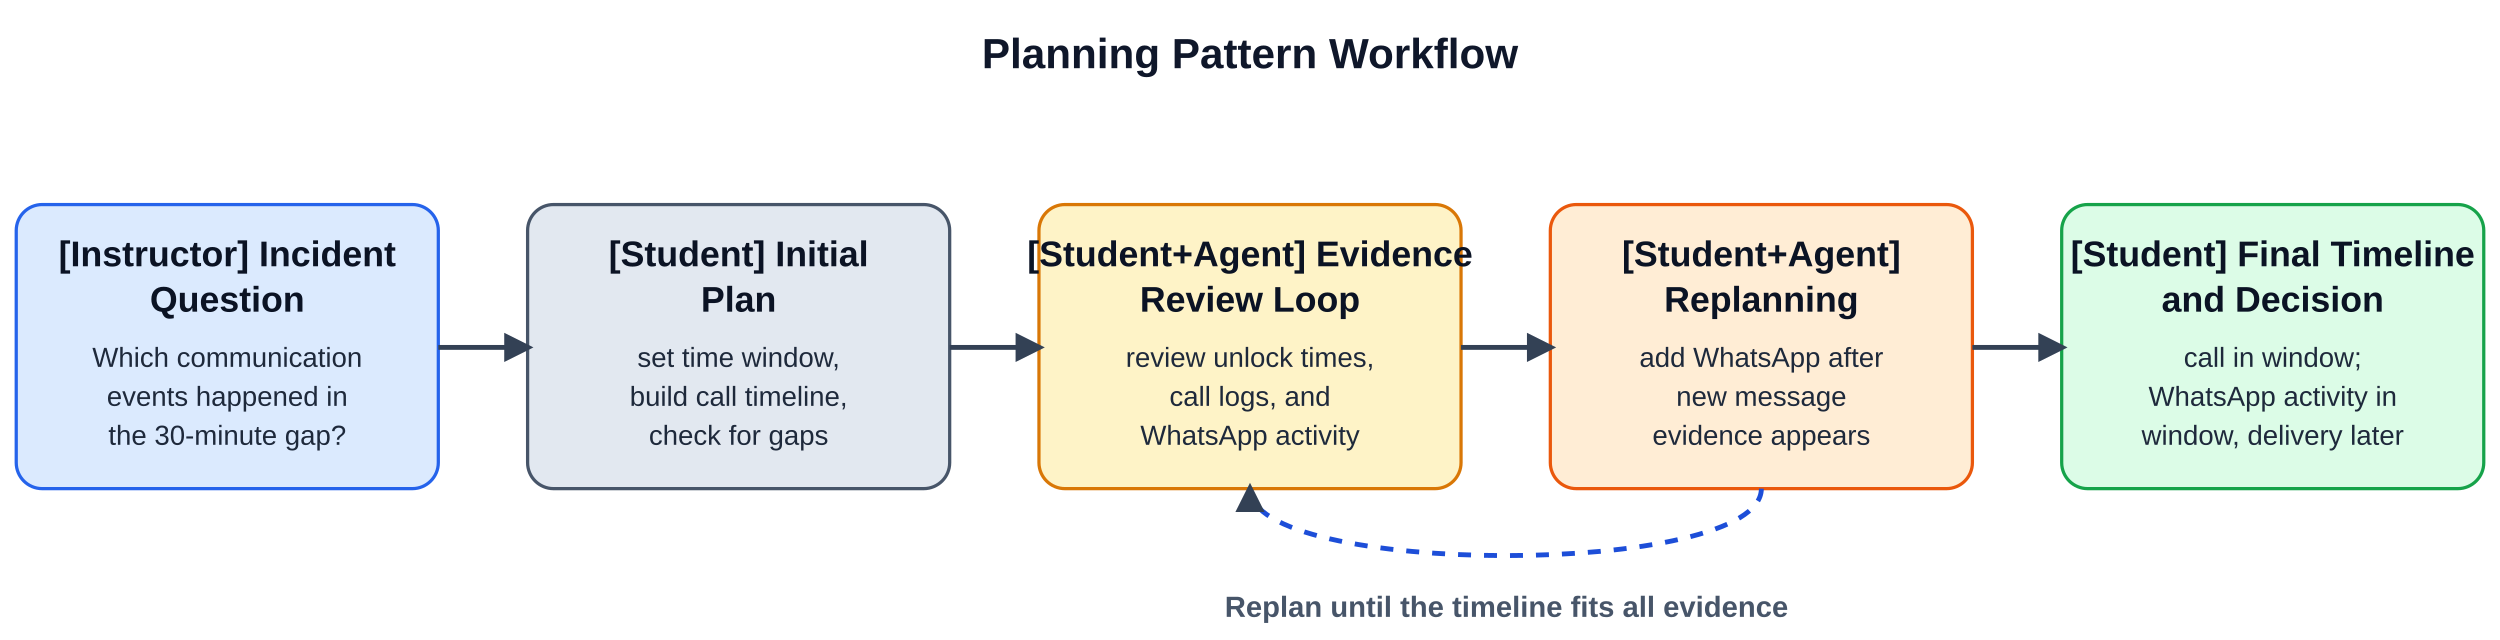
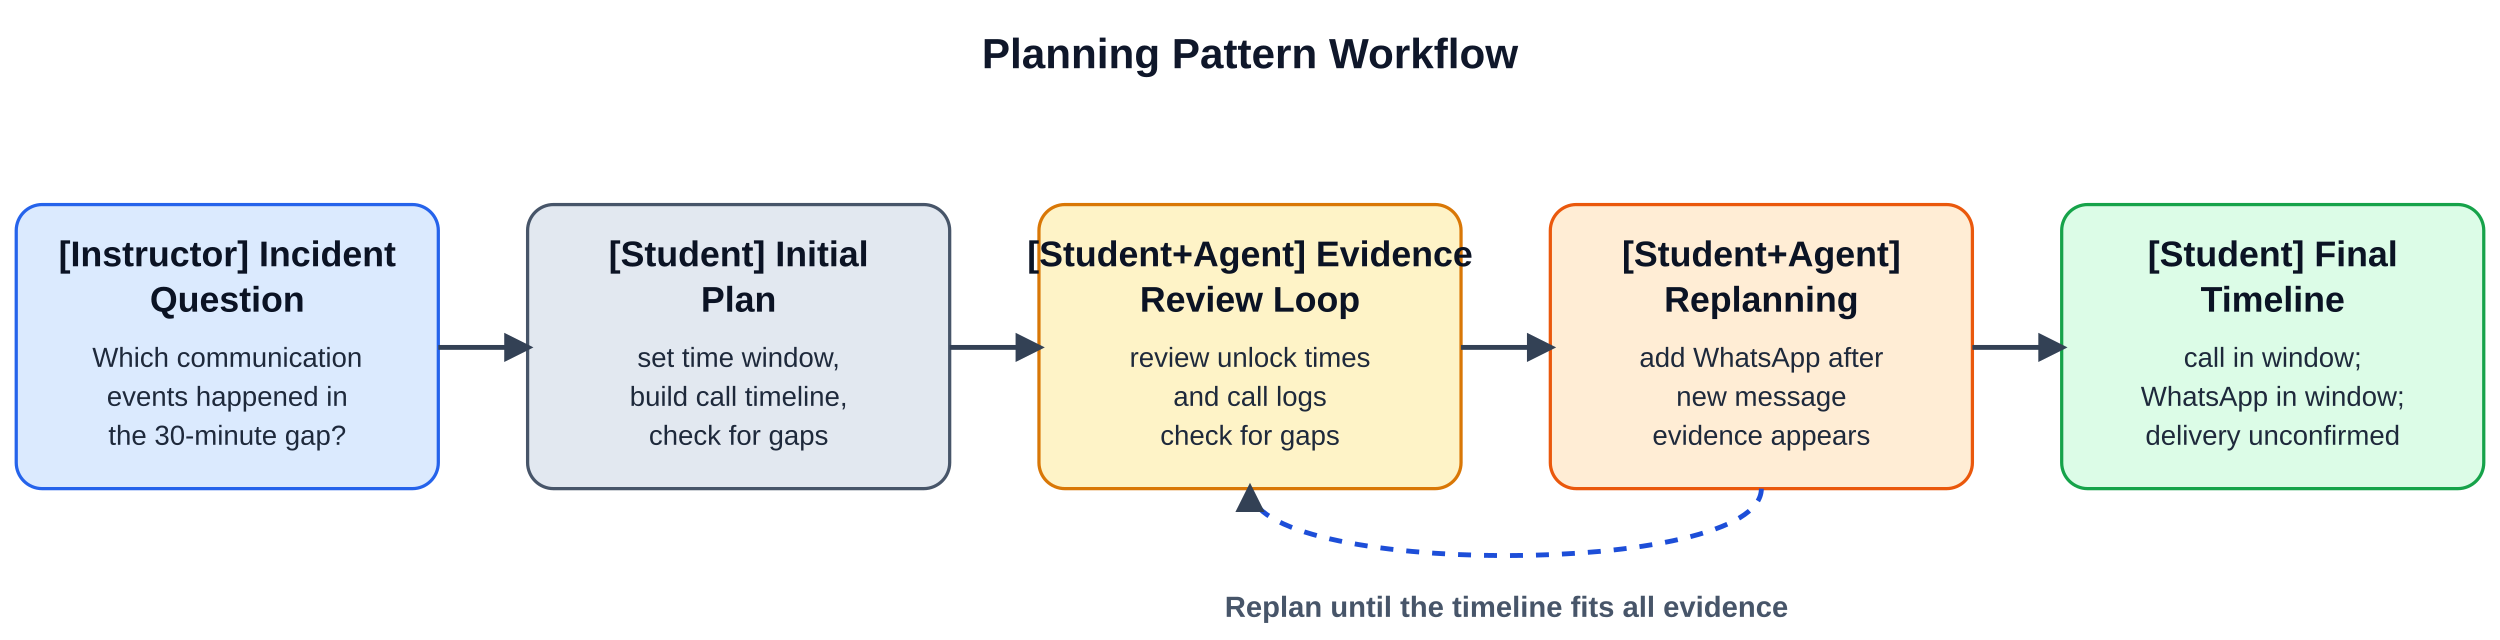
<svg xmlns="http://www.w3.org/2000/svg" width="1540" height="394" viewBox="30 24 1540 394" role="img" aria-labelledby="title desc">
  <defs>
    <style>
      .title { font: 700 26px 'Segoe UI', Arial, sans-serif; fill: #0f172a; }
      .subtitle { font: 500 20px 'Segoe UI', Arial, sans-serif; fill: #334155; }
      .node-title { font: 700 22px 'Segoe UI', Arial, sans-serif; fill: #0b1324; }
      .node-text { font: 500 17px 'Segoe UI', Arial, sans-serif; fill: #1e293b; }
      .label { font: 600 18px 'Segoe UI', Arial, sans-serif; fill: #475569; }
    </style>
    <marker id="arrow" viewBox="0 0 10 10" refX="8" refY="5" markerWidth="6" markerHeight="6" orient="auto-start-reverse">
      <path d="M 0 0 L 10 5 L 0 10 z" fill="#334155" />
    </marker>
  </defs>
  <rect x="0" y="0" width="1600" height="420" fill="#ffffff" />
  <text x="800" y="66" text-anchor="middle" class="title">Planning Pattern Workflow</text>
  <rect x="40" y="150" rx="16" ry="16" width="260" height="175" fill="#dbeafe" stroke="#2563eb" stroke-width="2" />
  <text x="170" y="188" text-anchor="middle" class="node-title">[Instructor] Incident</text>
  <text x="170" y="216" text-anchor="middle" class="node-title">Question</text>
  <text x="170" y="250" text-anchor="middle" class="node-text">Which communication</text>
  <text x="170" y="274" text-anchor="middle" class="node-text">events happened in</text>
  <text x="170" y="298" text-anchor="middle" class="node-text">the 30-minute gap?</text>
  <rect x="355" y="150" rx="16" ry="16" width="260" height="175" fill="#e2e8f0" stroke="#475569" stroke-width="2" />
  <text x="485" y="188" text-anchor="middle" class="node-title">[Student] Initial</text>
  <text x="485" y="216" text-anchor="middle" class="node-title">Plan</text>
  <text x="485" y="250" text-anchor="middle" class="node-text">set time window,</text>
  <text x="485" y="274" text-anchor="middle" class="node-text">build call timeline,</text>
  <text x="485" y="298" text-anchor="middle" class="node-text">check for gaps</text>
  <rect x="670" y="150" rx="16" ry="16" width="260" height="175" fill="#fef3c7" stroke="#d97706" stroke-width="2" />
  <text x="800" y="188" text-anchor="middle" class="node-title">[Student+Agent] Evidence</text>
  <text x="800" y="216" text-anchor="middle" class="node-title">Review Loop</text>
-   <text x="800" y="250" text-anchor="middle" class="node-text">review unlock times,</text>
-   <text x="800" y="274" text-anchor="middle" class="node-text">call logs, and</text>
-   <text x="800" y="298" text-anchor="middle" class="node-text">WhatsApp activity</text>
+   <text x="800" y="250" text-anchor="middle" class="node-text">review unlock times</text>
+   <text x="800" y="274" text-anchor="middle" class="node-text">and call logs</text>
+   <text x="800" y="298" text-anchor="middle" class="node-text">check for gaps</text>
  <rect x="985" y="150" rx="16" ry="16" width="260" height="175" fill="#ffedd5" stroke="#ea580c" stroke-width="2" />
  <text x="1115" y="188" text-anchor="middle" class="node-title">[Student+Agent]</text>
  <text x="1115" y="216" text-anchor="middle" class="node-title">Replanning</text>
  <text x="1115" y="250" text-anchor="middle" class="node-text">add WhatsApp after</text>
  <text x="1115" y="274" text-anchor="middle" class="node-text">new message</text>
  <text x="1115" y="298" text-anchor="middle" class="node-text">evidence appears</text>
  <rect x="1300" y="150" rx="16" ry="16" width="260" height="175" fill="#dcfce7" stroke="#16a34a" stroke-width="2" />
-   <text x="1430" y="188" text-anchor="middle" class="node-title">[Student] Final Timeline</text>
-   <text x="1430" y="216" text-anchor="middle" class="node-title">and Decision</text>
+   <text x="1430" y="188" text-anchor="middle" class="node-title">[Student] Final</text>
+   <text x="1430" y="216" text-anchor="middle" class="node-title">Timeline</text>
  <text x="1430" y="250" text-anchor="middle" class="node-text">call in window;</text>
-   <text x="1430" y="274" text-anchor="middle" class="node-text">WhatsApp activity in</text>
-   <text x="1430" y="298" text-anchor="middle" class="node-text">window, delivery later</text>
+   <text x="1430" y="274" text-anchor="middle" class="node-text">WhatsApp in window;</text>
+   <text x="1430" y="298" text-anchor="middle" class="node-text">delivery unconfirmed</text>
  <line x1="300" y1="238" x2="355" y2="238" stroke="#334155" stroke-width="3" marker-end="url(#arrow)" />
  <line x1="615" y1="238" x2="670" y2="238" stroke="#334155" stroke-width="3" marker-end="url(#arrow)" />
  <line x1="930" y1="238" x2="985" y2="238" stroke="#334155" stroke-width="3" marker-end="url(#arrow)" />
  <line x1="1245" y1="238" x2="1300" y2="238" stroke="#334155" stroke-width="3" marker-end="url(#arrow)" />
  <path d="M 1115 325 C 1115 380, 800 380, 800 325" fill="none" stroke="#1d4ed8" stroke-width="3" stroke-dasharray="8 8" marker-end="url(#arrow)" />
  <text x="958" y="404" text-anchor="middle" class="label">Replan until the timeline fits all evidence</text>
</svg>
